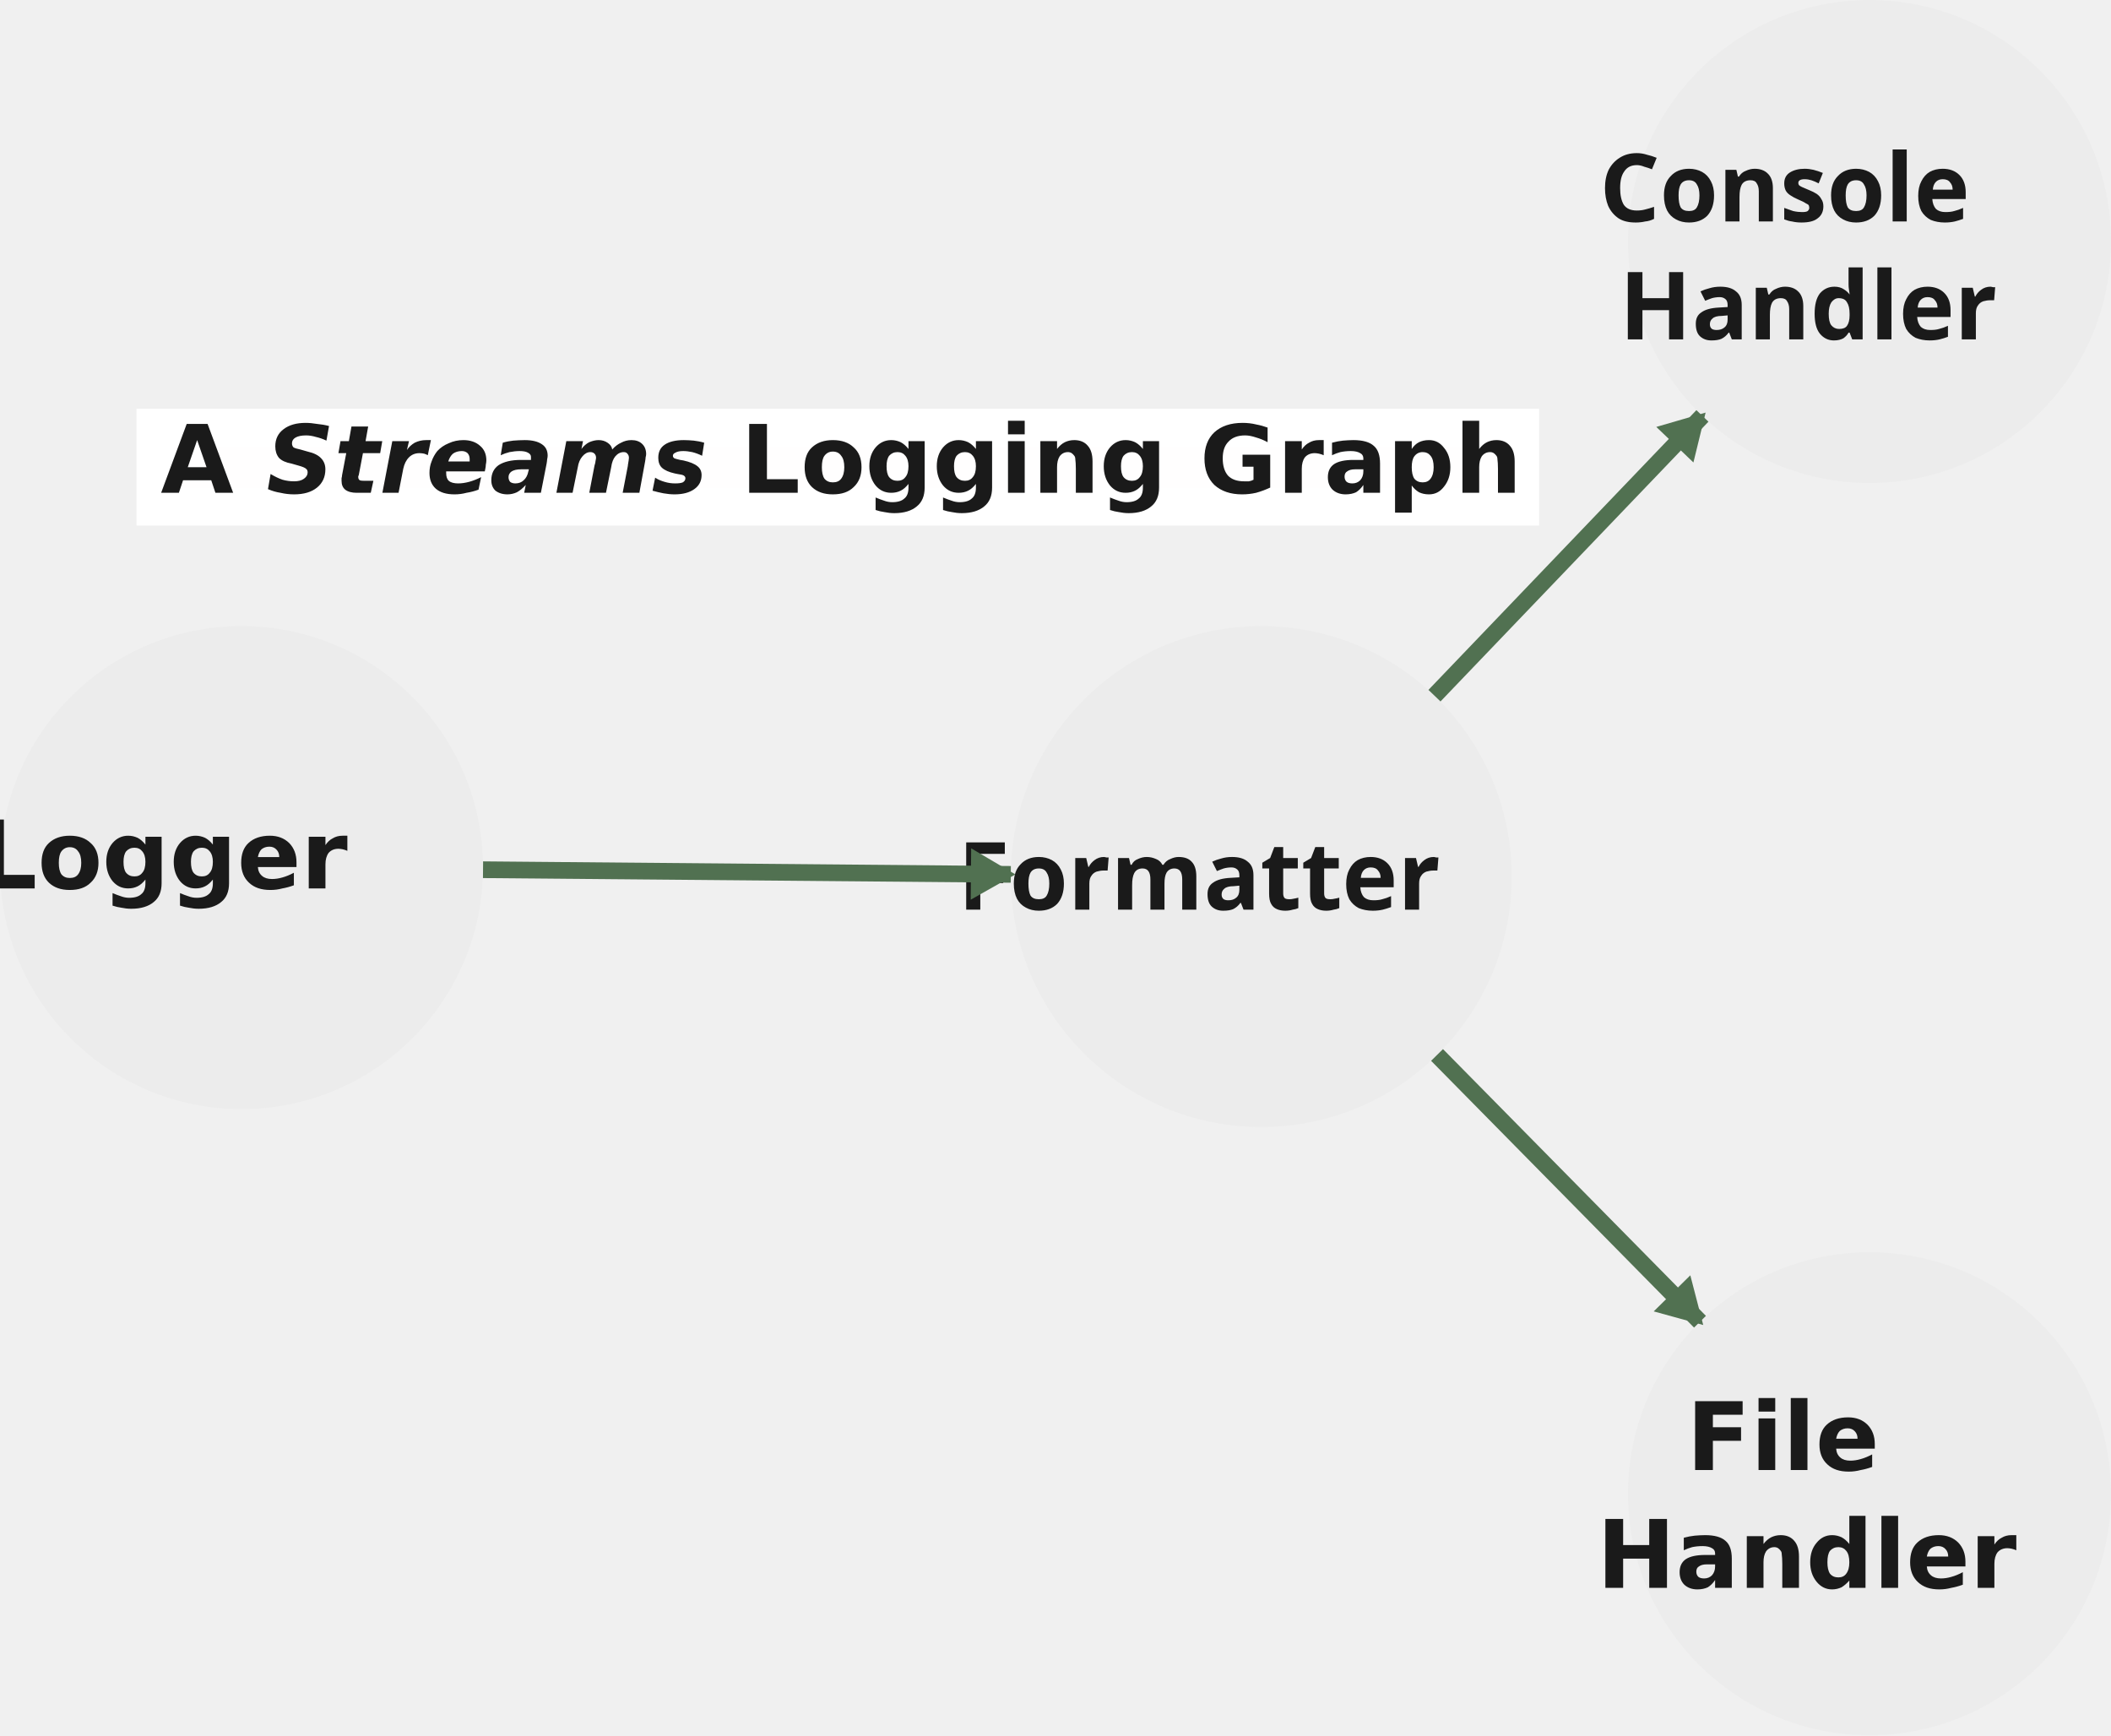
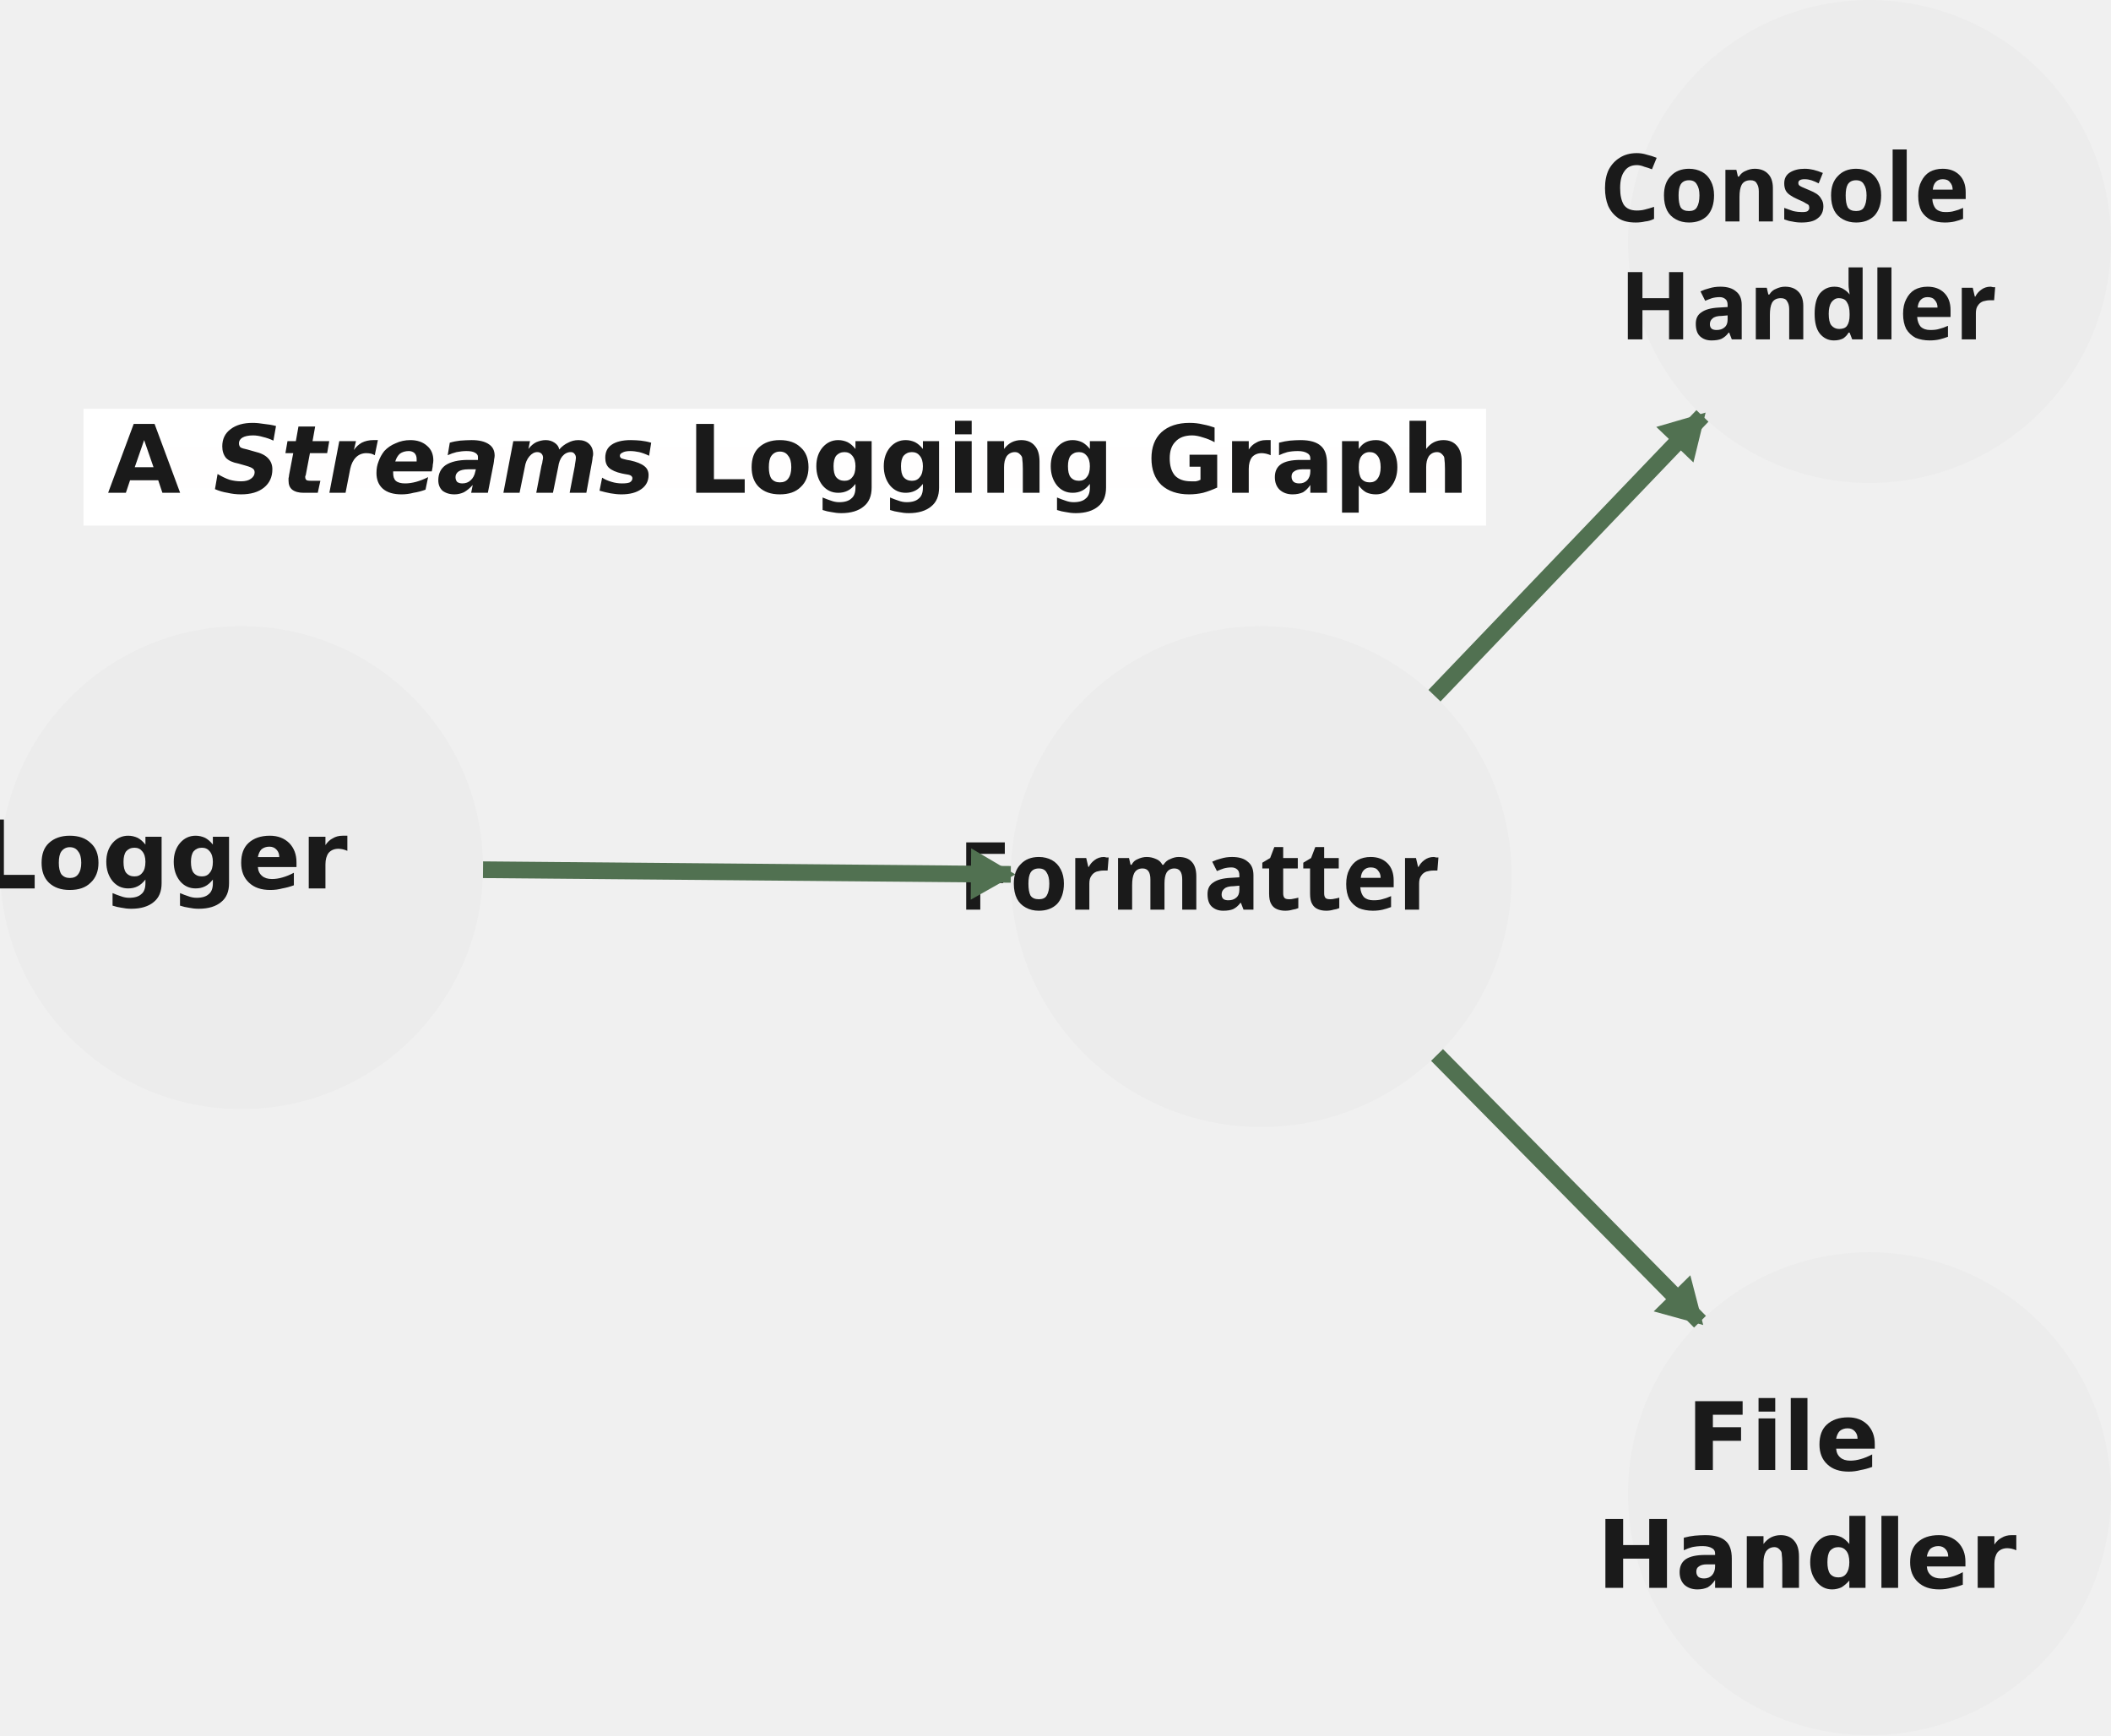
<svg xmlns="http://www.w3.org/2000/svg" width="63.214mm" height="51.964mm" viewBox="0 0 63.214 51.964" version="1.1" id="svg1">
  <defs id="defs1">
    <marker style="overflow:visible" id="Triangle" refX="3" refY="0" orient="auto-start-reverse" markerWidth="0.5" markerHeight="0.5" viewBox="0 0 1 1" preserveAspectRatio="xMidYMid">
      <path transform="scale(0.5)" style="fill:context-stroke;fill-rule:evenodd;stroke:context-stroke;stroke-width:1pt" d="M 5.77,0 -2.88,5 V -5 Z" id="path135" />
    </marker>
    <rect x="-39.185" y="-32.58" width="360.404" height="60.931" id="rect3" />
  </defs>
  <g id="layer1" transform="translate(-45.53574,-83.66074)">
    <circle style="fill:#ececec;stroke-width:0.198" id="path1" cx="52.768" cy="109.643" r="7.232" />
    <text xml:space="preserve" style="font-style:normal;font-variant:normal;font-weight:normal;font-stretch:normal;font-size:2.822px;font-family:'DejaVu Sans';-inkscape-font-specification:'DejaVu Sans';fill:#000080;stroke-width:0.198" x="52.643" y="110.263" id="text1">
      <tspan id="tspan1" style="font-style:normal;font-variant:normal;font-weight:bold;font-stretch:normal;font-size:2.822px;font-family:'DejaVu Sans';-inkscape-font-specification:'DejaVu Sans Bold';text-align:center;text-anchor:middle;fill:#1a1a1a;stroke-width:0.198" x="52.643" y="110.263">Logger</tspan>
    </text>
    <circle style="fill:#ececec;stroke-width:2.057;stroke-dasharray:none" id="path1-5" cx="83.304" cy="109.911" r="7.5" />
    <text xml:space="preserve" style="font-size:2.822px;fill:#000080;stroke-width:0.198" x="83.211" y="110.904" id="text1-3">
      <tspan id="tspan1-5" style="font-style:normal;font-variant:normal;font-weight:bold;font-stretch:normal;font-size:2.822px;font-family:'Droid Sans';-inkscape-font-specification:'Droid Sans Bold';text-align:center;text-anchor:middle;fill:#1a1a1a;stroke-width:0.198" x="83.211" y="110.904">Formatter</tspan>
    </text>
    <circle style="fill:#ececec;stroke-width:0.198" id="path1-5-1" cx="101.518" cy="128.393" r="7.232" />
    <text xml:space="preserve" style="font-size:2.822px;fill:#000080;stroke-width:0.198" x="101.393" y="127.681" id="text1-3-2">
      <tspan id="tspan1-5-7" style="font-style:normal;font-variant:normal;font-weight:bold;font-stretch:normal;font-size:2.822px;font-family:'DejaVu Sans';-inkscape-font-specification:'DejaVu Sans Bold';text-align:center;text-anchor:middle;fill:#1a1a1a;stroke-width:0.198" x="101.393" y="127.681">File</tspan>
      <tspan style="font-style:normal;font-variant:normal;font-weight:bold;font-stretch:normal;font-size:2.822px;font-family:'DejaVu Sans';-inkscape-font-specification:'DejaVu Sans Bold';text-align:center;text-anchor:middle;fill:#1a1a1a;stroke-width:0.198" x="101.393" y="131.209" id="tspan6">Handler</tspan>
    </text>
    <circle style="fill:#ececec;stroke-width:0.198" id="path1-5-6" cx="101.518" cy="90.893" r="7.232" />
    <text xml:space="preserve" style="font-size:2.822px;fill:#000080;stroke-width:0.198" x="101.452" y="90.292" id="text1-3-0">
      <tspan id="tspan1-5-6" style="font-style:normal;font-variant:normal;font-weight:bold;font-stretch:normal;font-size:2.822px;font-family:'Droid Sans';-inkscape-font-specification:'Droid Sans Bold';text-align:center;text-anchor:middle;fill:#1a1a1a;stroke-width:0.198" x="101.452" y="90.292">Console</tspan>
      <tspan style="font-style:normal;font-variant:normal;font-weight:bold;font-stretch:normal;font-size:2.822px;font-family:'Droid Sans';-inkscape-font-specification:'Droid Sans Bold';text-align:center;text-anchor:middle;fill:#1a1a1a;stroke-width:0.198" x="101.452" y="93.824" id="tspan5">Handler</tspan>
    </text>
    <path style="fill:#00ff00;fill-rule:evenodd;stroke:#517151;stroke-width:0.5;stroke-linecap:butt;stroke-linejoin:miter;stroke-dasharray:none;stroke-opacity:1;marker-end:url(#Triangle)" d="m 88.568,115.253 7.874,7.989" id="path3" />
    <path style="fill:#ffffff;fill-opacity:1;fill-rule:evenodd;stroke:#517151;stroke-width:0.5;stroke-linecap:butt;stroke-linejoin:miter;stroke-dasharray:none;stroke-opacity:1;marker-end:url(#Triangle)" d="m 88.491,104.494 8.024,-8.378" id="path4" />
    <path style="fill:#2b2b2b;fill-opacity:1;fill-rule:evenodd;stroke:#517151;stroke-width:0.5;stroke-linecap:butt;stroke-linejoin:miter;stroke-dasharray:none;stroke-opacity:1;marker-end:url(#Triangle)" id="path5" d="m 60,109.706 15.804,0.139" />
-     <g id="g1" transform="translate(-0.9121784,6.60968)">
+     <g id="g1" transform="translate(-2.499678,6.60968)">
      <rect style="fill:#fffefe;fill-opacity:1;stroke:#ffffff;stroke-width:1.132;stroke-opacity:1" id="rect1" width="40.868" height="2.368" x="51.102" y="89.857" />
      <text xml:space="preserve" style="font-style:normal;font-variant:normal;font-weight:bold;font-stretch:normal;font-size:2.822px;font-family:'DejaVu Sans';-inkscape-font-specification:'DejaVu Sans Bold';fill:#1a1a1a;stroke-width:1.984;stroke-dasharray:none" x="51.259" y="91.809" id="text2">
        <tspan id="tspan2" style="fill:#1a1a1a;stroke-width:1.984" x="51.259" y="91.809">A <tspan style="font-style:oblique;font-variant:normal;font-weight:bold;font-stretch:normal;font-family:'DejaVu Sans';-inkscape-font-specification:'DejaVu Sans Bold Oblique'" id="tspan3">Streams</tspan> Logging Graph</tspan>
      </text>
    </g>
  </g>
</svg>
